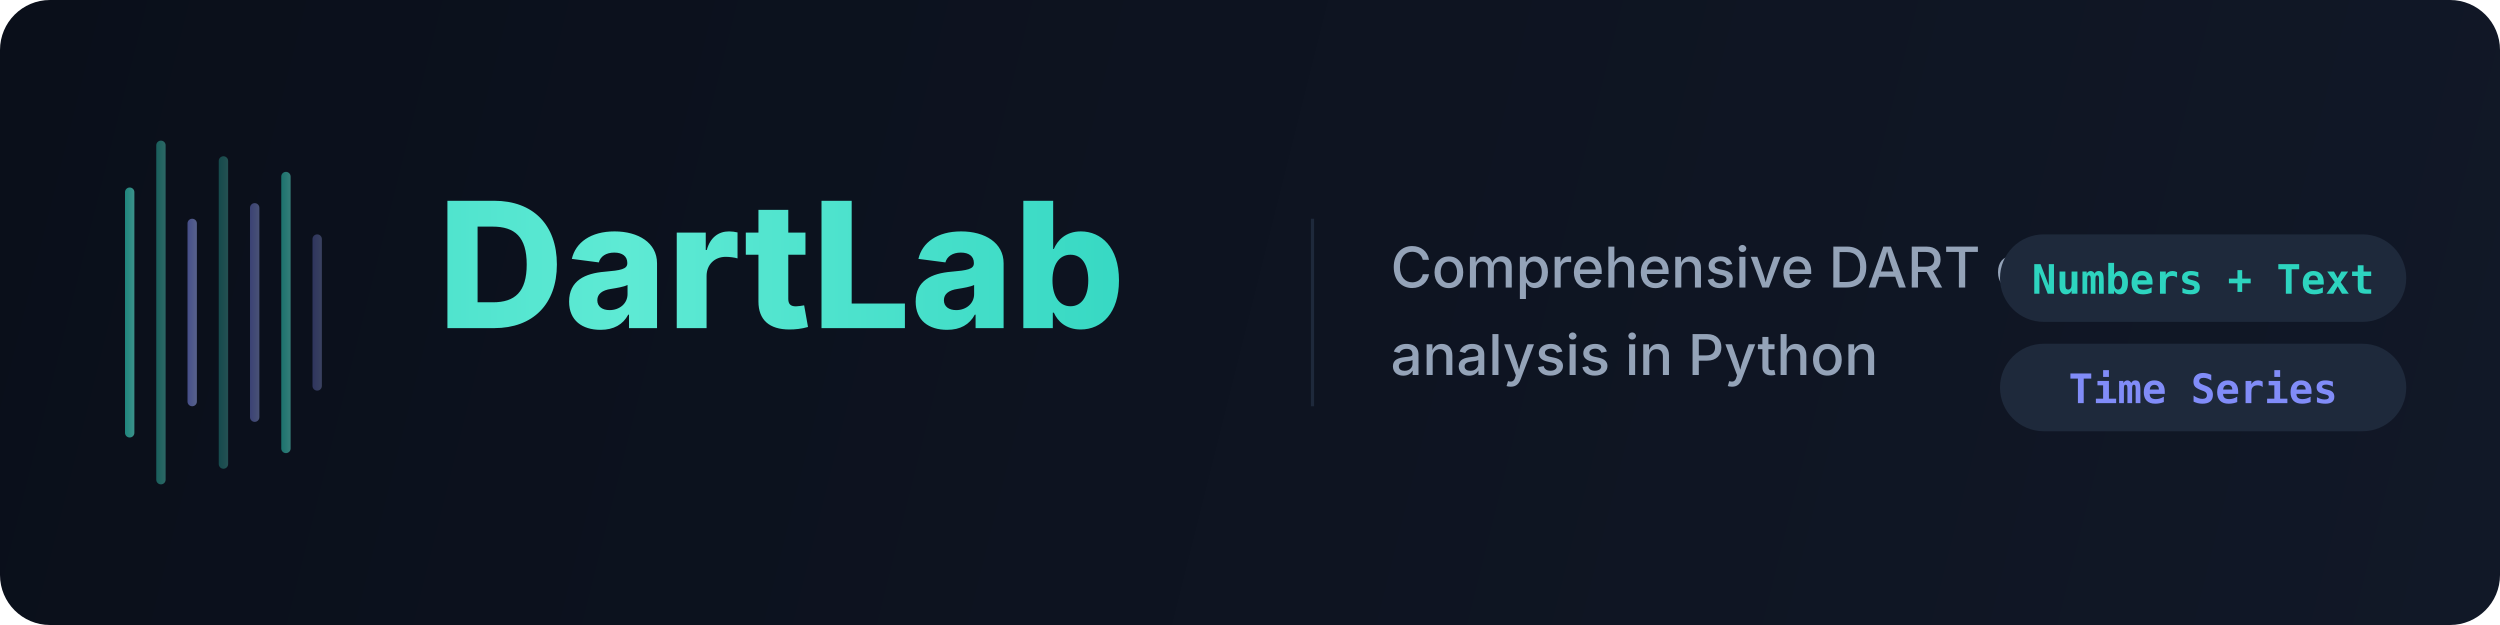
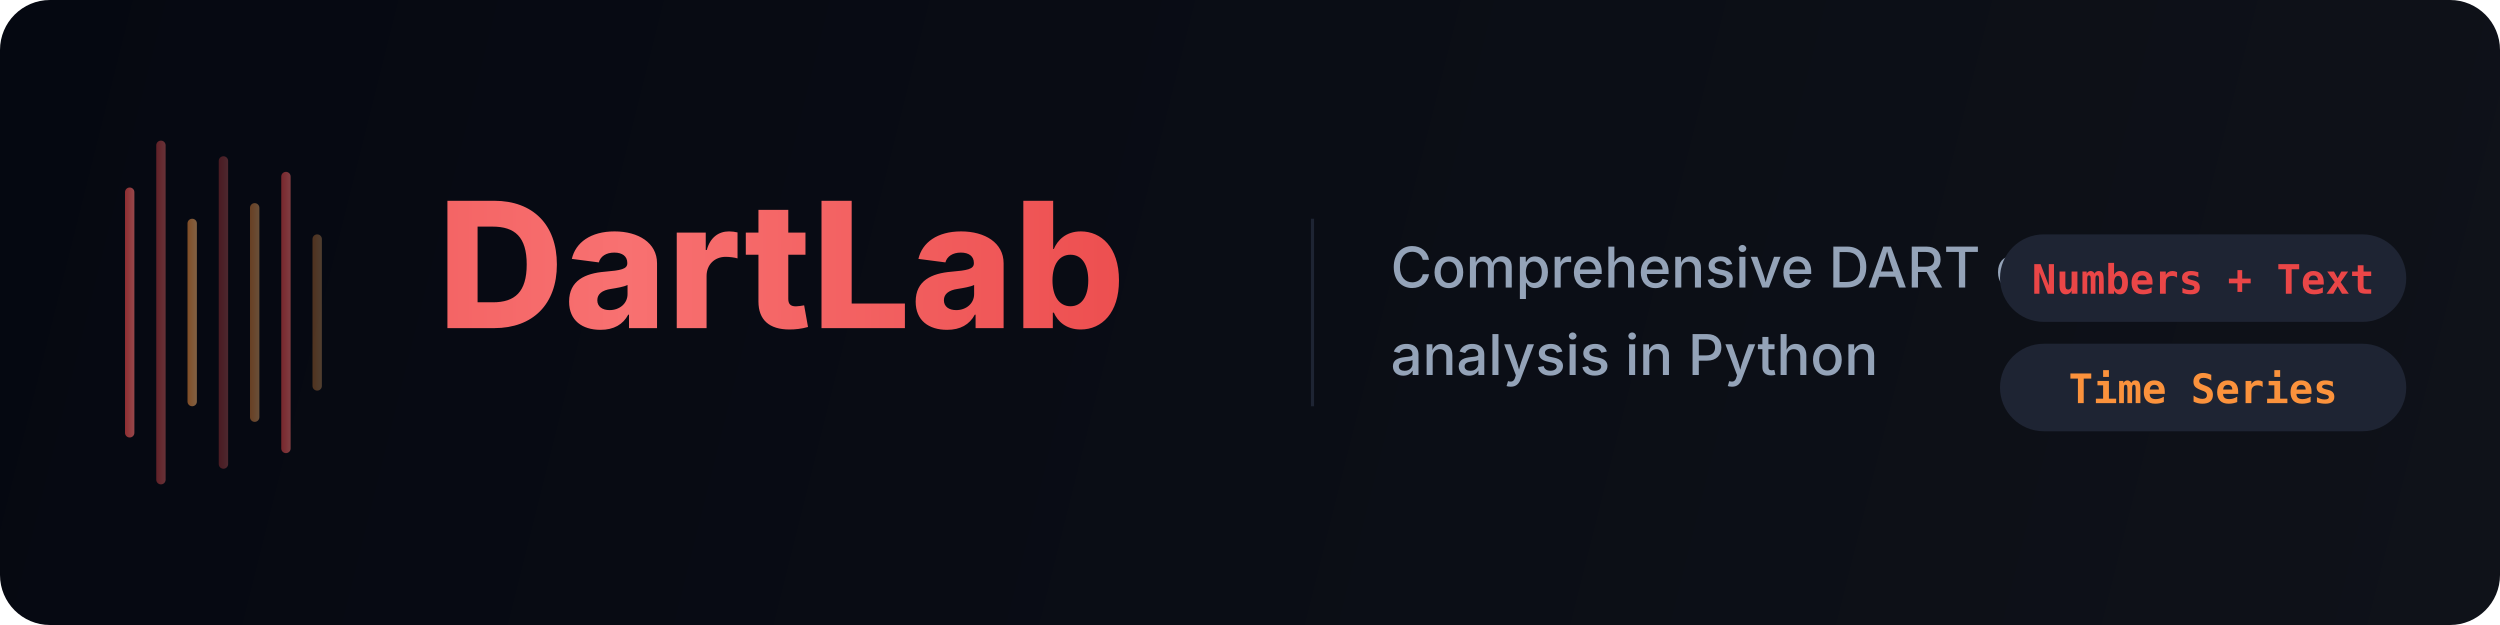
<svg xmlns="http://www.w3.org/2000/svg" viewBox="0 0 800 200" fill="none">
  <defs>
    <linearGradient id="bg" x1="0" y1="0" x2="800" y2="200" gradientUnits="userSpaceOnUse">
-       <stop offset="0%" stop-color="#0a0f1a" />
-       <stop offset="100%" stop-color="#111827" />
+       <stop offset="0%" stop-color="#050811" />
+       <stop offset="100%" stop-color="#0f1219" />
    </linearGradient>
-     <linearGradient id="teal" x1="0" y1="0" x2="1" y2="0">
-       <stop offset="0%" stop-color="#2dd4bf" />
-       <stop offset="100%" stop-color="#5eead4" />
+     <linearGradient id="red" x1="0" y1="0" x2="1" y2="0">
+       <stop offset="0%" stop-color="#ea4647" />
+       <stop offset="100%" stop-color="#f87171" />
    </linearGradient>
-     <linearGradient id="indigo" x1="0" y1="0" x2="1" y2="0">
-       <stop offset="0%" stop-color="#818cf8" />
-       <stop offset="100%" stop-color="#a5b4fc" />
+     <linearGradient id="orange" x1="0" y1="0" x2="1" y2="0">
+       <stop offset="0%" stop-color="#fb923c" />
+       <stop offset="100%" stop-color="#fdba74" />
    </linearGradient>
    <linearGradient id="textGrad" x1="0" y1="0" x2="400" y2="0" gradientUnits="userSpaceOnUse">
-       <stop offset="0%" stop-color="#2dd4bf" />
-       <stop offset="50%" stop-color="#5eead4" />
-       <stop offset="100%" stop-color="#2dd4bf" />
+       <stop offset="0%" stop-color="#ea4647" />
+       <stop offset="50%" stop-color="#f87171" />
+       <stop offset="100%" stop-color="#ea4647" />
    </linearGradient>
  </defs>
  <rect width="800" height="200" rx="16" fill="url(#bg)" />
-   <rect x="40" y="60" width="3" height="80" rx="1.5" fill="url(#teal)" opacity="0.6" />
-   <rect x="50" y="45" width="3" height="110" rx="1.5" fill="url(#teal)" opacity="0.4" />
-   <rect x="60" y="70" width="3" height="60" rx="1.5" fill="url(#indigo)" opacity="0.5" />
-   <rect x="70" y="50" width="3" height="100" rx="1.5" fill="url(#teal)" opacity="0.3" />
-   <rect x="80" y="65" width="3" height="70" rx="1.5" fill="url(#indigo)" opacity="0.4" />
-   <rect x="90" y="55" width="3" height="90" rx="1.5" fill="url(#teal)" opacity="0.5" />
-   <rect x="100" y="75" width="3" height="50" rx="1.5" fill="url(#indigo)" opacity="0.3" />
+   <rect x="40" y="60" width="3" height="80" rx="1.5" fill="url(#red)" opacity="0.6" />
+   <rect x="50" y="45" width="3" height="110" rx="1.5" fill="url(#red)" opacity="0.4" />
+   <rect x="60" y="70" width="3" height="60" rx="1.5" fill="url(#orange)" opacity="0.5" />
+   <rect x="70" y="50" width="3" height="100" rx="1.5" fill="url(#red)" opacity="0.3" />
+   <rect x="80" y="65" width="3" height="70" rx="1.5" fill="url(#orange)" opacity="0.4" />
+   <rect x="90" y="55" width="3" height="90" rx="1.5" fill="url(#red)" opacity="0.5" />
+   <rect x="100" y="75" width="3" height="50" rx="1.5" fill="url(#orange)" opacity="0.3" />
  <text x="140" y="105" font-family="'Inter', 'Segoe UI', system-ui, sans-serif" font-size="56" font-weight="800" fill="url(#textGrad)">DartLab</text>
-   <line x1="420" y1="70" x2="420" y2="130" stroke="#1e293b" stroke-width="1" />
+   <line x1="420" y1="70" x2="420" y2="130" stroke="#1e2433" stroke-width="1" />
  <text x="445" y="92" font-family="'Inter', 'Segoe UI', system-ui, sans-serif" font-size="18" font-weight="500" fill="#94a3b8">Comprehensive DART disclosure</text>
  <text x="445" y="120" font-family="'Inter', 'Segoe UI', system-ui, sans-serif" font-size="18" font-weight="500" fill="#94a3b8">analysis in Python</text>
-   <rect x="640" y="75" width="130" height="28" rx="14" fill="#1e293b" />
-   <text x="705" y="94" font-family="'JetBrains Mono', 'Fira Code', monospace" font-size="13" font-weight="600" fill="#2dd4bf" text-anchor="middle">Numbers + Text</text>
-   <rect x="640" y="110" width="130" height="28" rx="14" fill="#1e293b" />
-   <text x="705" y="129" font-family="'JetBrains Mono', 'Fira Code', monospace" font-size="13" font-weight="600" fill="#818cf8" text-anchor="middle">Time Series</text>
+   <rect x="640" y="75" width="130" height="28" rx="14" fill="#1e2433" />
+   <text x="705" y="94" font-family="'JetBrains Mono', 'Fira Code', monospace" font-size="13" font-weight="600" fill="#ea4647" text-anchor="middle">Numbers + Text</text>
+   <rect x="640" y="110" width="130" height="28" rx="14" fill="#1e2433" />
+   <text x="705" y="129" font-family="'JetBrains Mono', 'Fira Code', monospace" font-size="13" font-weight="600" fill="#fb923c" text-anchor="middle">Time Series</text>
</svg>
